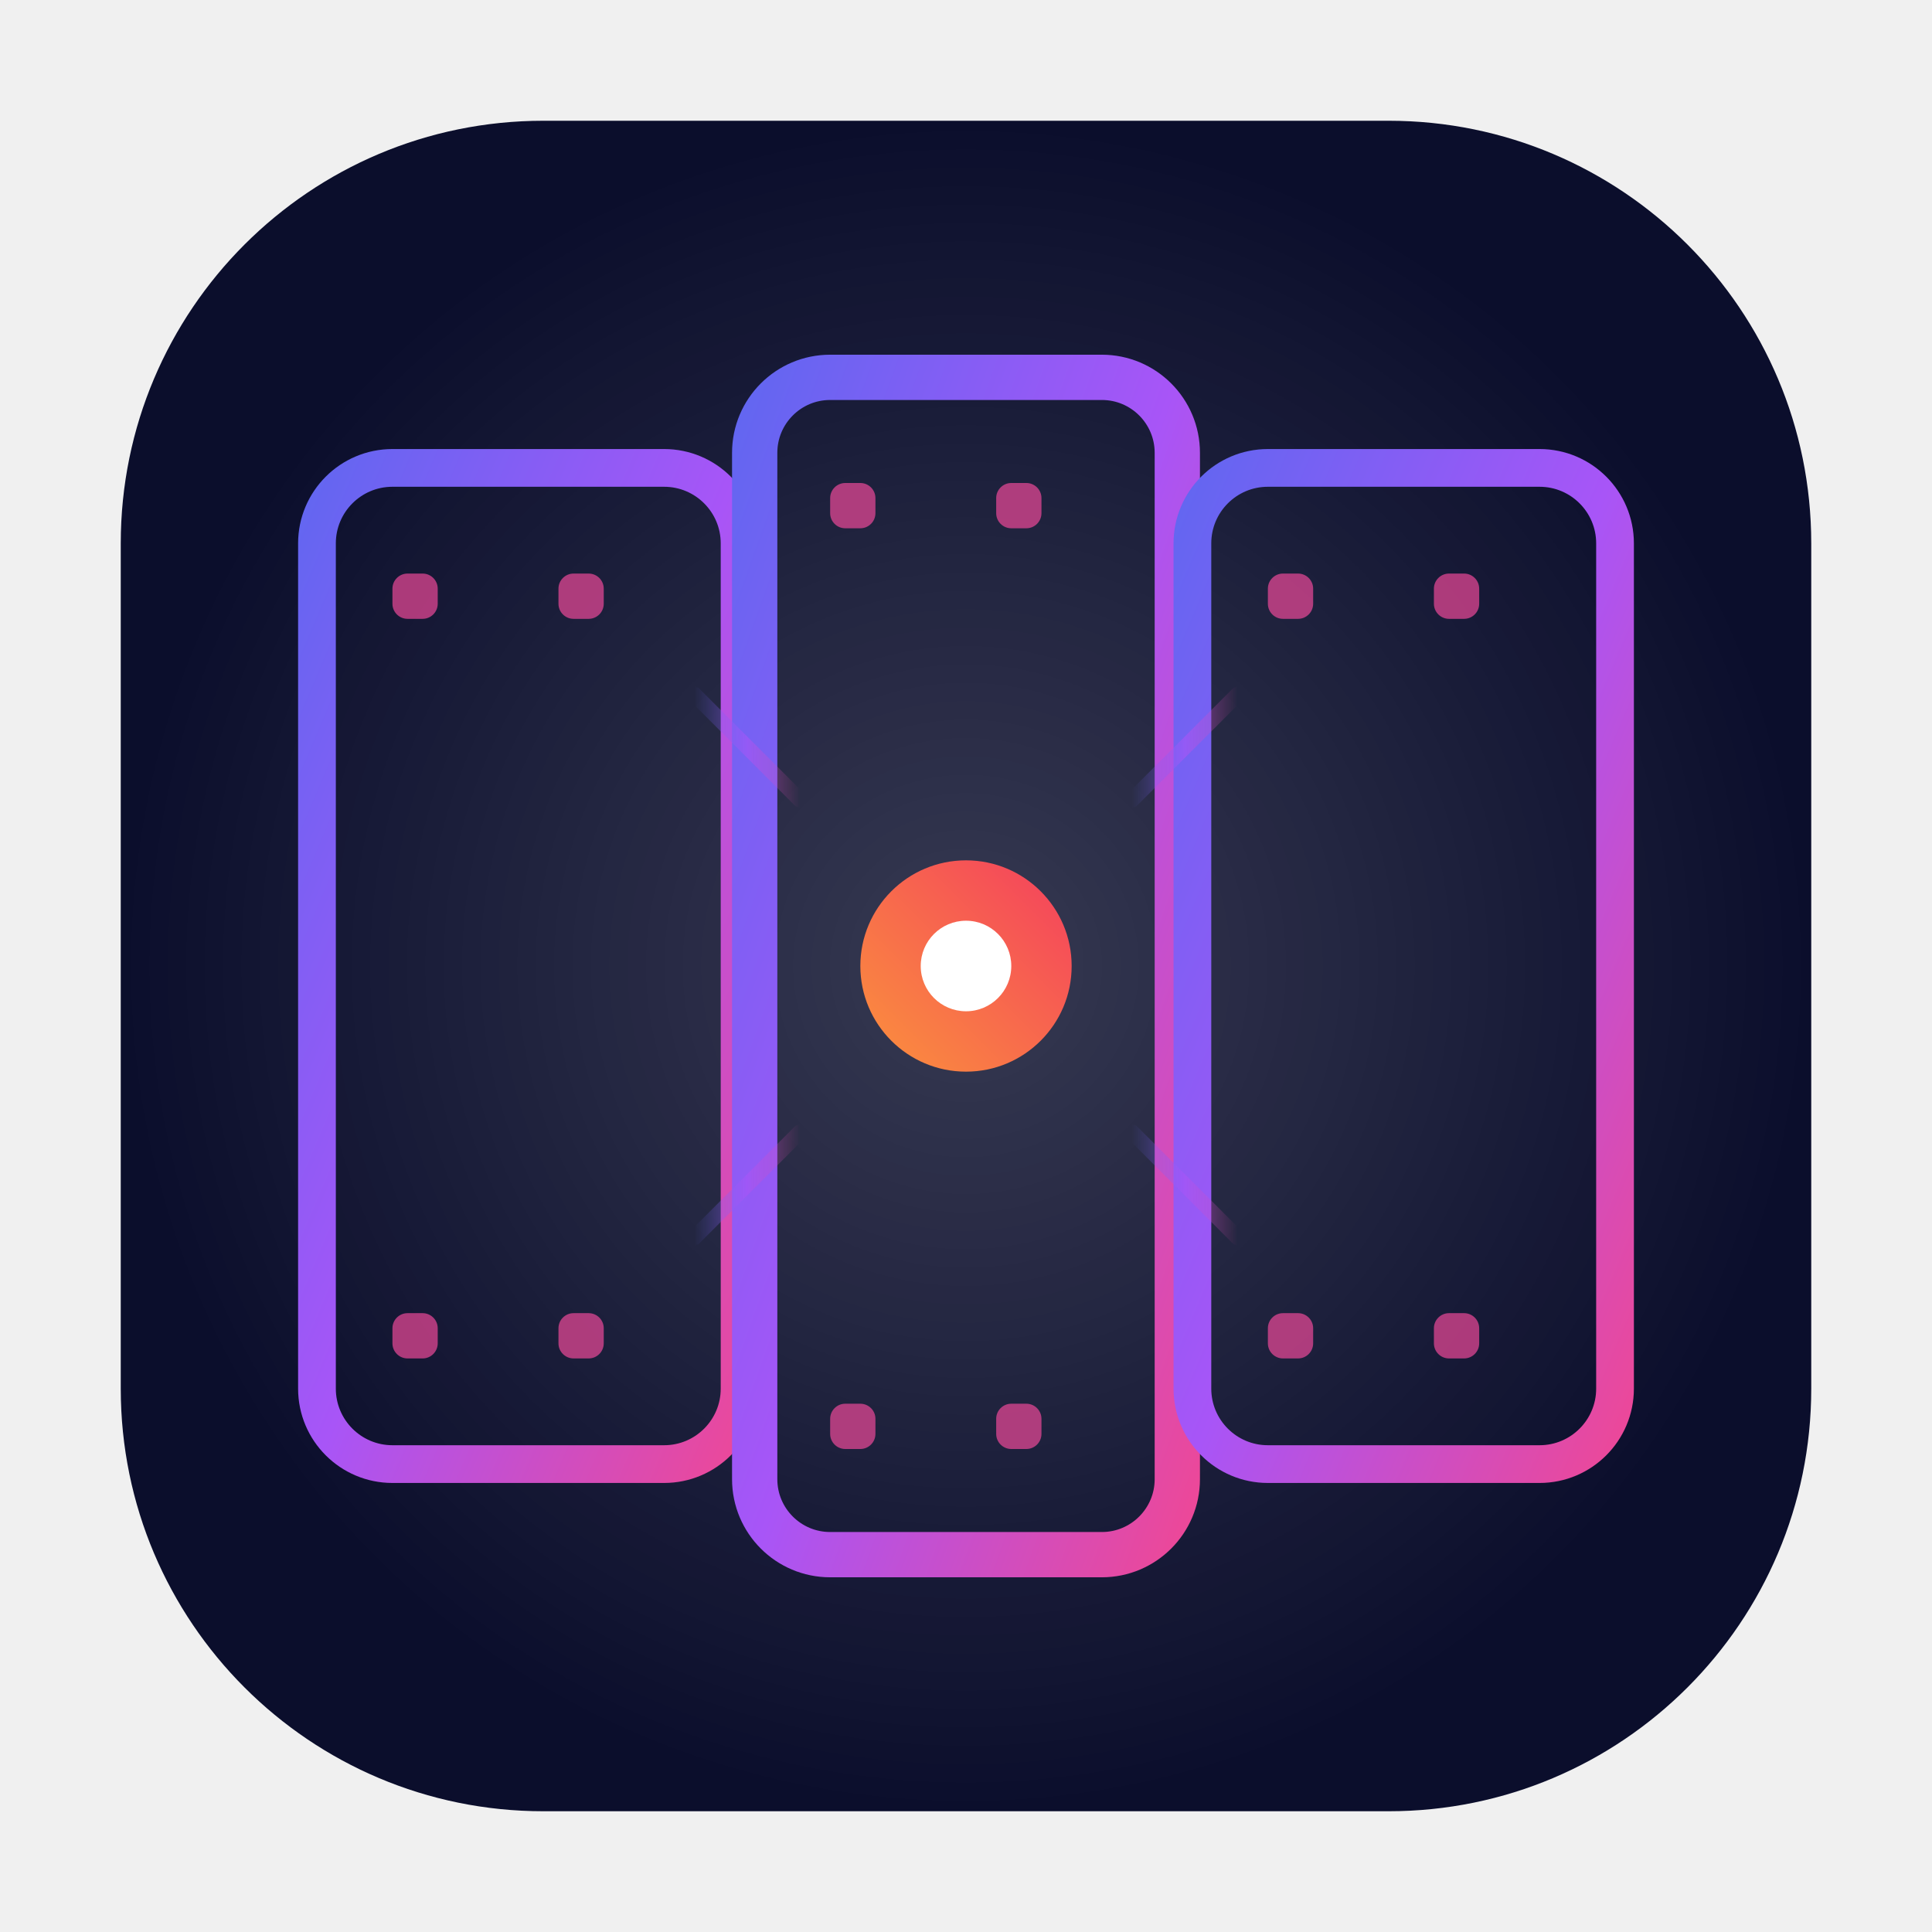
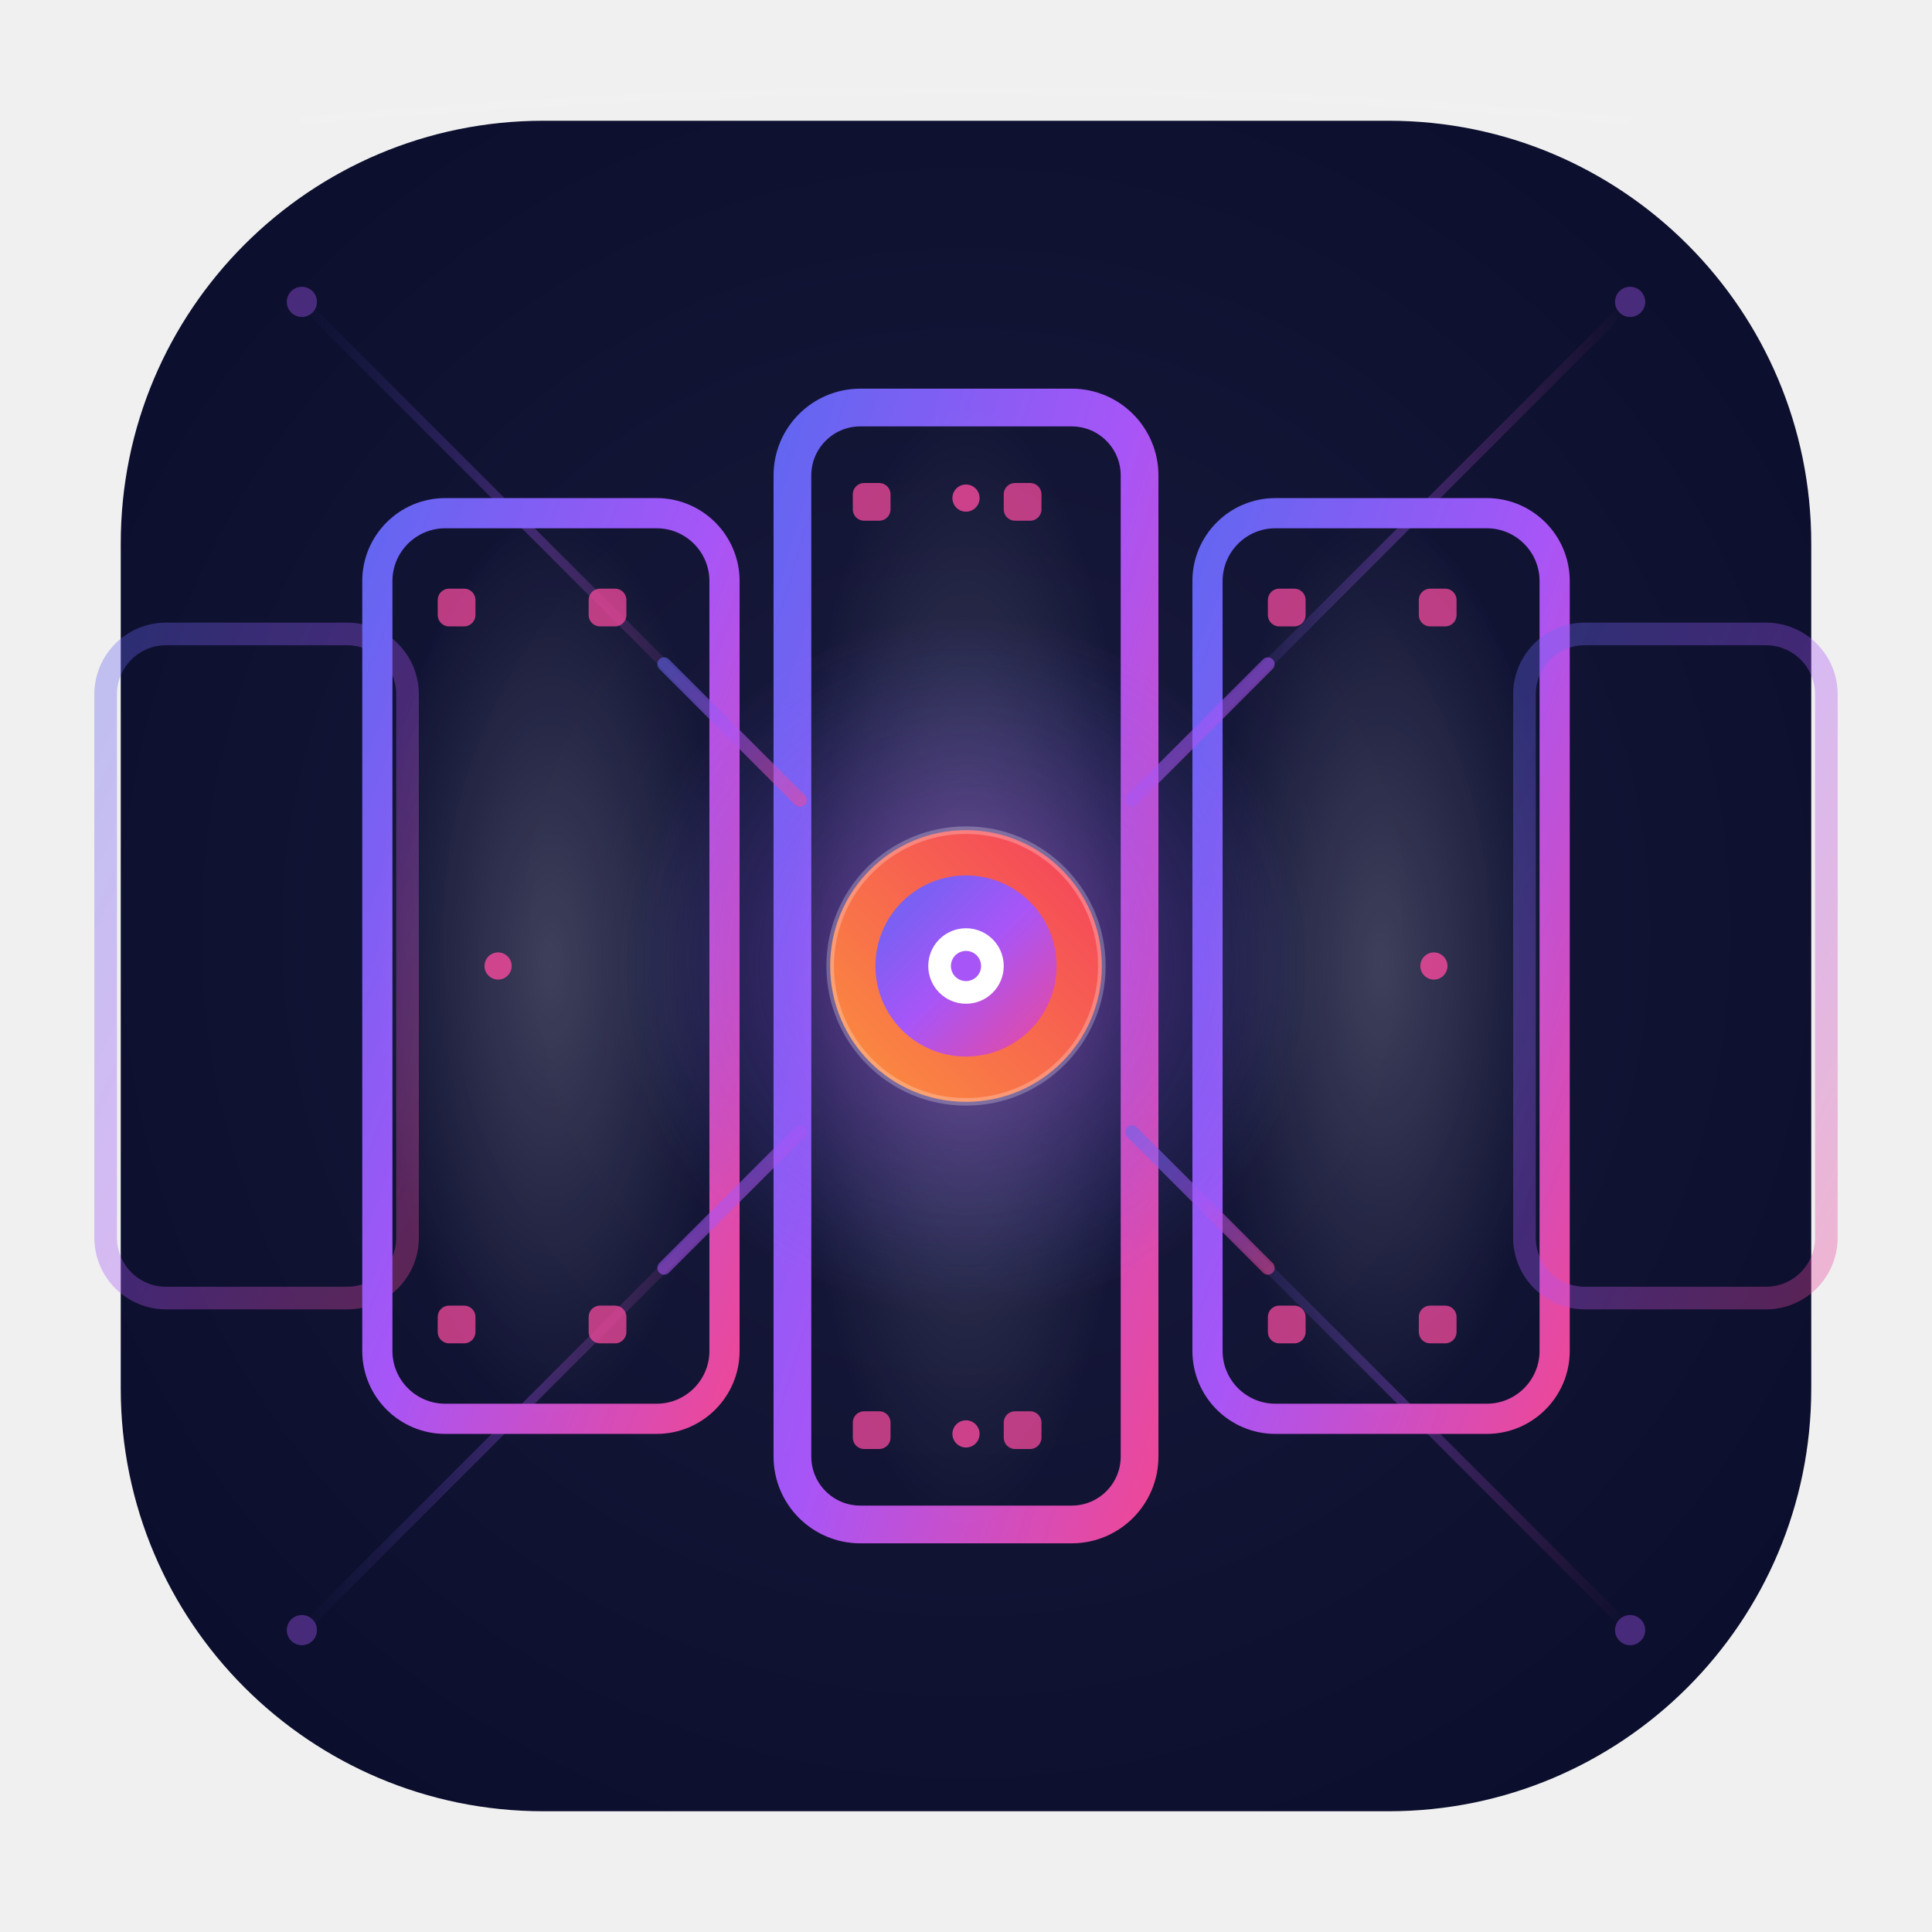
<svg xmlns="http://www.w3.org/2000/svg" viewBox="0 0 256 256" role="img" aria-label="frame-fab">
  <defs>
    <linearGradient id="brandPrimary" x1="0%" y1="0%" x2="100%" y2="100%">
      <stop offset="0%" stop-color="#6366F1" />
      <stop offset="50%" stop-color="#A855F7" />
      <stop offset="100%" stop-color="#EC4899" />
    </linearGradient>
    <linearGradient id="brandAccent" x1="0%" y1="100%" x2="100%" y2="0%">
      <stop offset="0%" stop-color="#FB923C" />
      <stop offset="100%" stop-color="#F43F5E" />
    </linearGradient>
-     <linearGradient id="pulseLine" x1="0%" y1="0%" x2="100%" y2="0%">
-       <stop offset="0%" stop-color="#6366F1" stop-opacity="0" />
-       <stop offset="50%" stop-color="#A855F7" stop-opacity="1" />
-       <stop offset="100%" stop-color="#EC4899" stop-opacity="0" />
-     </linearGradient>
-     <radialGradient id="frameGlow" cx="50%" cy="50%" r="50%">
+     <radialGradient id="pulseGlow" cx="50%" cy="50%" r="50%">
+       <stop offset="0%" stop-color="#FFFFFF" stop-opacity="0.95" />
+       <stop offset="35%" stop-color="#A855F7" stop-opacity="0.55" />
+       <stop offset="100%" stop-color="#6366F1" stop-opacity="0" />
+     </radialGradient>
+     <radialGradient id="bgGlow" cx="50%" cy="48%" r="62%">
+       <stop offset="0%" stop-color="#1A1B3E" />
+       <stop offset="100%" stop-color="#0B0E2C" />
+     </radialGradient>
+     <radialGradient id="frameHighlight" cx="50%" cy="50%" r="50%">
      <stop offset="0%" stop-color="#FFFFFF" stop-opacity="0.18" />
      <stop offset="100%" stop-color="#FFFFFF" stop-opacity="0" />
    </radialGradient>
+     <linearGradient id="neuroLine" x1="0%" y1="0%" x2="100%" y2="0%">
+       <stop offset="0%" stop-color="#6366F1" stop-opacity="0" />
+       <stop offset="50%" stop-color="#A855F7" stop-opacity="0.55" />
+       <stop offset="100%" stop-color="#EC4899" stop-opacity="0" />
+     </linearGradient>
  </defs>
-   <rect x="16" y="16" width="224" height="224" rx="56" fill="#0B0E2C" />
-   <rect x="16" y="16" width="224" height="224" rx="56" fill="url(#frameGlow)" />
+   <rect x="16" y="16" width="224" height="224" rx="56" fill="url(#bgGlow)" />
+   <path d="M 40 16 Q 128 8 216 16" stroke="#FFFFFF" stroke-opacity="0.08" stroke-width="1" fill="none" />
+   <g opacity="0.55">
+     <line x1="40" y1="40" x2="100" y2="100" stroke="url(#neuroLine)" stroke-width="1.2" />
+     <line x1="216" y1="40" x2="156" y2="100" stroke="url(#neuroLine)" stroke-width="1.2" />
+     <line x1="40" y1="216" x2="100" y2="156" stroke="url(#neuroLine)" stroke-width="1.2" />
+     <line x1="216" y1="216" x2="156" y2="156" stroke="url(#neuroLine)" stroke-width="1.2" />
+     <circle cx="40" cy="40" r="2" fill="#A855F7" opacity="0.7" />
+     <circle cx="216" cy="40" r="2" fill="#A855F7" opacity="0.7" />
+     <circle cx="40" cy="216" r="2" fill="#A855F7" opacity="0.7" />
+     <circle cx="216" cy="216" r="2" fill="#A855F7" opacity="0.7" />
+   </g>
  <g>
-     <rect x="42" y="62" width="56" height="132" rx="10" fill="none" stroke="url(#brandPrimary)" stroke-width="5" />
-     <rect x="100" y="50" width="56" height="156" rx="10" fill="none" stroke="url(#brandPrimary)" stroke-width="6" />
-     <rect x="158" y="62" width="56" height="132" rx="10" fill="none" stroke="url(#brandPrimary)" stroke-width="5" />
-     <g fill="#EC4899" opacity="0.7">
-       <rect x="52" y="76" width="6" height="6" rx="2" />
-       <rect x="74" y="76" width="6" height="6" rx="2" />
-       <rect x="110" y="64" width="6" height="6" rx="2" />
-       <rect x="132" y="64" width="6" height="6" rx="2" />
-       <rect x="168" y="76" width="6" height="6" rx="2" />
-       <rect x="190" y="76" width="6" height="6" rx="2" />
+     <rect x="14" y="84" width="40" height="88" rx="8" fill="none" stroke="url(#brandPrimary)" stroke-width="3" opacity="0.35" />
+     <rect x="50" y="68" width="46" height="120" rx="9" fill="none" stroke="url(#brandPrimary)" stroke-width="4" />
+     <rect x="50" y="68" width="46" height="120" rx="9" fill="url(#frameHighlight)" />
+     <rect x="105" y="54" width="46" height="148" rx="9" fill="none" stroke="url(#brandPrimary)" stroke-width="5" />
+     <rect x="105" y="54" width="46" height="148" rx="9" fill="url(#frameHighlight)" />
+     <rect x="160" y="68" width="46" height="120" rx="9" fill="none" stroke="url(#brandPrimary)" stroke-width="4" />
+     <rect x="160" y="68" width="46" height="120" rx="9" fill="url(#frameHighlight)" />
+     <rect x="202" y="84" width="40" height="88" rx="8" fill="none" stroke="url(#brandPrimary)" stroke-width="3" opacity="0.35" />
+     <g fill="#EC4899" opacity="0.78">
+       <rect x="58" y="78" width="5" height="5" rx="1.5" />
+       <rect x="78" y="78" width="5" height="5" rx="1.5" />
+       <rect x="113" y="64" width="5" height="5" rx="1.5" />
+       <rect x="133" y="64" width="5" height="5" rx="1.5" />
+       <rect x="168" y="78" width="5" height="5" rx="1.5" />
+       <rect x="188" y="78" width="5" height="5" rx="1.5" />
    </g>
-     <g fill="#EC4899" opacity="0.7">
-       <rect x="52" y="174" width="6" height="6" rx="2" />
-       <rect x="74" y="174" width="6" height="6" rx="2" />
-       <rect x="110" y="186" width="6" height="6" rx="2" />
-       <rect x="132" y="186" width="6" height="6" rx="2" />
-       <rect x="168" y="174" width="6" height="6" rx="2" />
-       <rect x="190" y="174" width="6" height="6" rx="2" />
+     <g fill="#EC4899" opacity="0.78">
+       <rect x="58" y="173" width="5" height="5" rx="1.5" />
+       <rect x="78" y="173" width="5" height="5" rx="1.5" />
+       <rect x="113" y="187" width="5" height="5" rx="1.5" />
+       <rect x="133" y="187" width="5" height="5" rx="1.5" />
+       <rect x="168" y="173" width="5" height="5" rx="1.5" />
+       <rect x="188" y="173" width="5" height="5" rx="1.5" />
    </g>
  </g>
  <g transform="translate(128 128)">
-     <circle r="14" fill="url(#brandAccent)" />
-     <circle r="6" fill="#FFFFFF" />
-     <g stroke="url(#pulseLine)" stroke-width="3" stroke-linecap="round">
-       <line x1="-50" y1="0" x2="-20" y2="0" />
-       <line x1="20" y1="0" x2="50" y2="0" />
-       <line x1="0" y1="-50" x2="0" y2="-20" />
-       <line x1="0" y1="20" x2="0" y2="50" />
+     <circle r="46" fill="url(#pulseGlow)" opacity="0.55" />
+     <circle r="18" fill="url(#brandAccent)" />
+     <circle r="18" fill="none" stroke="#FFFFFF" stroke-opacity="0.25" stroke-width="1" />
+     <circle r="12" fill="url(#brandPrimary)" />
+     <circle r="5" fill="#FFFFFF" />
+     <circle r="2" fill="#A855F7" />
+     <g stroke="url(#brandPrimary)" stroke-width="3" stroke-linecap="round" opacity="0.85">
+       <line x1="-58" y1="0" x2="-26" y2="0" />
+       <line x1="26" y1="0" x2="58" y2="0" />
+       <line x1="0" y1="-58" x2="0" y2="-26" />
+       <line x1="0" y1="26" x2="0" y2="58" />
    </g>
-     <g stroke="url(#pulseLine)" stroke-width="2" stroke-linecap="round" opacity="0.6">
-       <line x1="-36" y1="-36" x2="-22" y2="-22" />
-       <line x1="36" y1="-36" x2="22" y2="-22" />
-       <line x1="-36" y1="36" x2="-22" y2="22" />
-       <line x1="36" y1="36" x2="22" y2="22" />
+     <g stroke="url(#brandPrimary)" stroke-width="1.8" stroke-linecap="round" opacity="0.55">
+       <line x1="-40" y1="-40" x2="-22" y2="-22" />
+       <line x1="40" y1="-40" x2="22" y2="-22" />
+       <line x1="-40" y1="40" x2="-22" y2="22" />
+       <line x1="40" y1="40" x2="22" y2="22" />
+     </g>
+     <g fill="#EC4899" opacity="0.85">
+       <circle cx="-62" cy="0" r="1.8" />
+       <circle cx="62" cy="0" r="1.8" />
+       <circle cx="0" cy="-62" r="1.8" />
+       <circle cx="0" cy="62" r="1.8" />
    </g>
  </g>
</svg>
